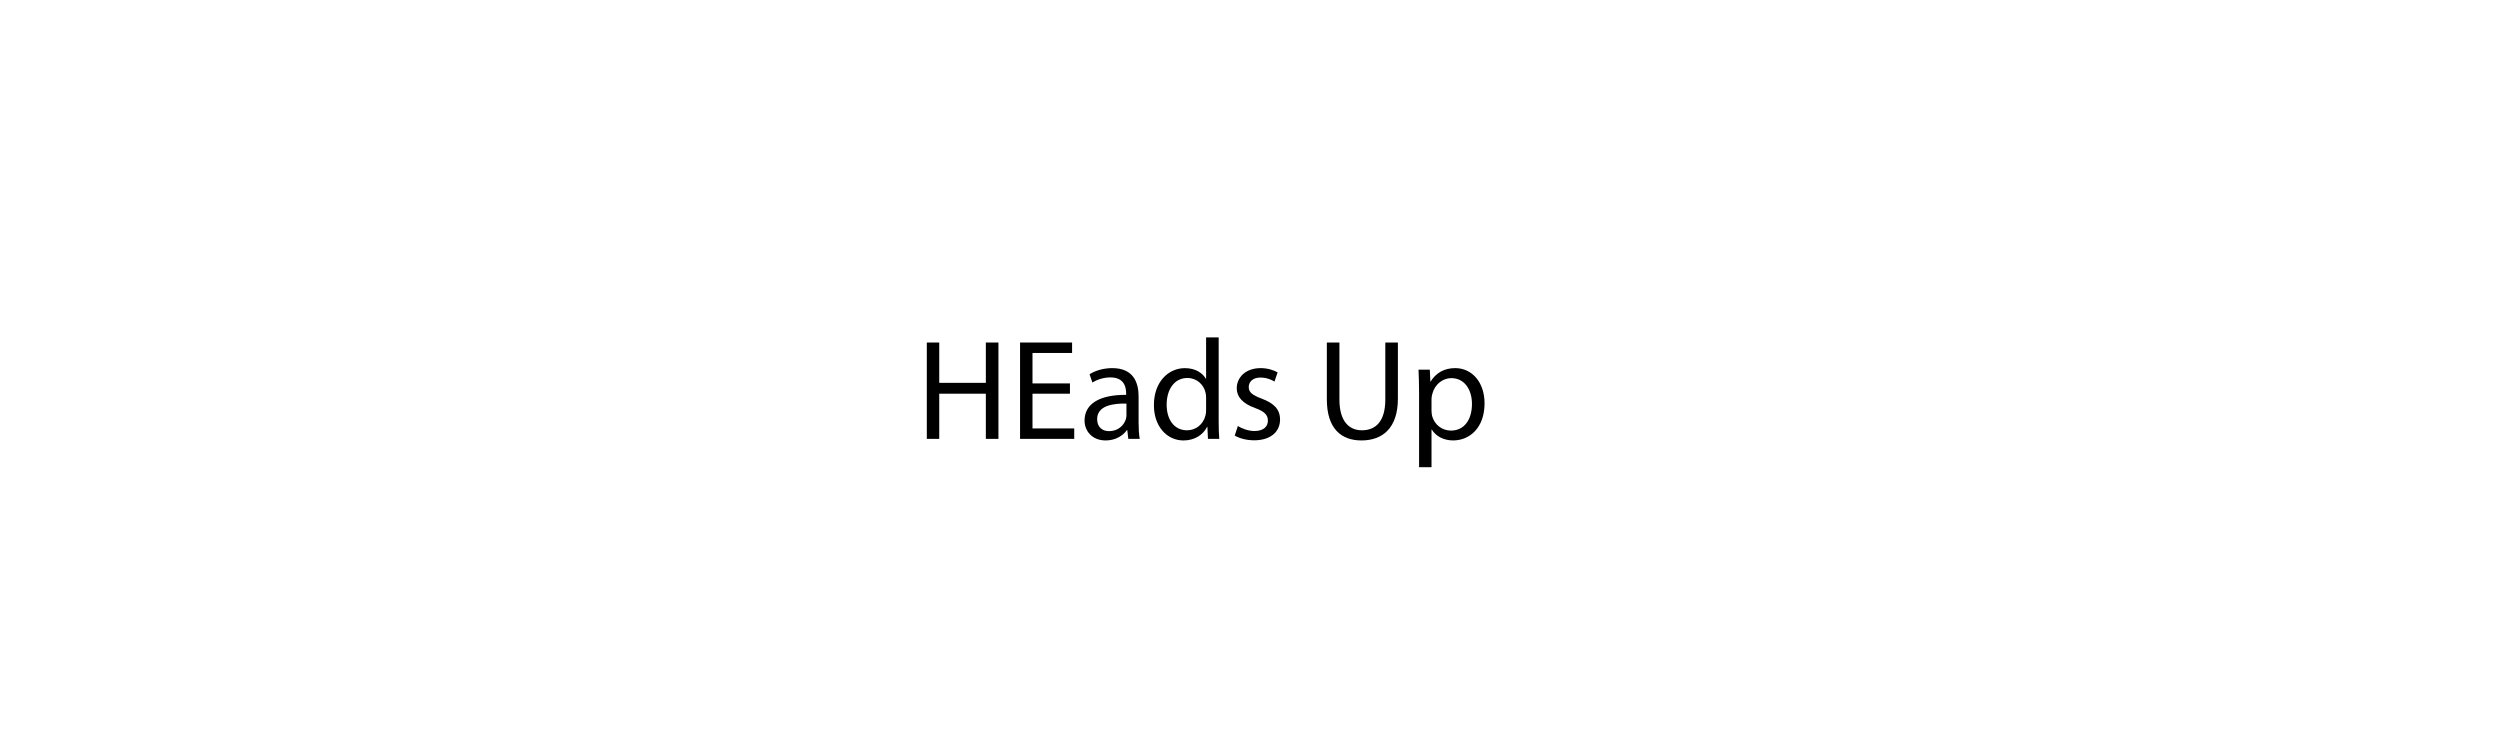
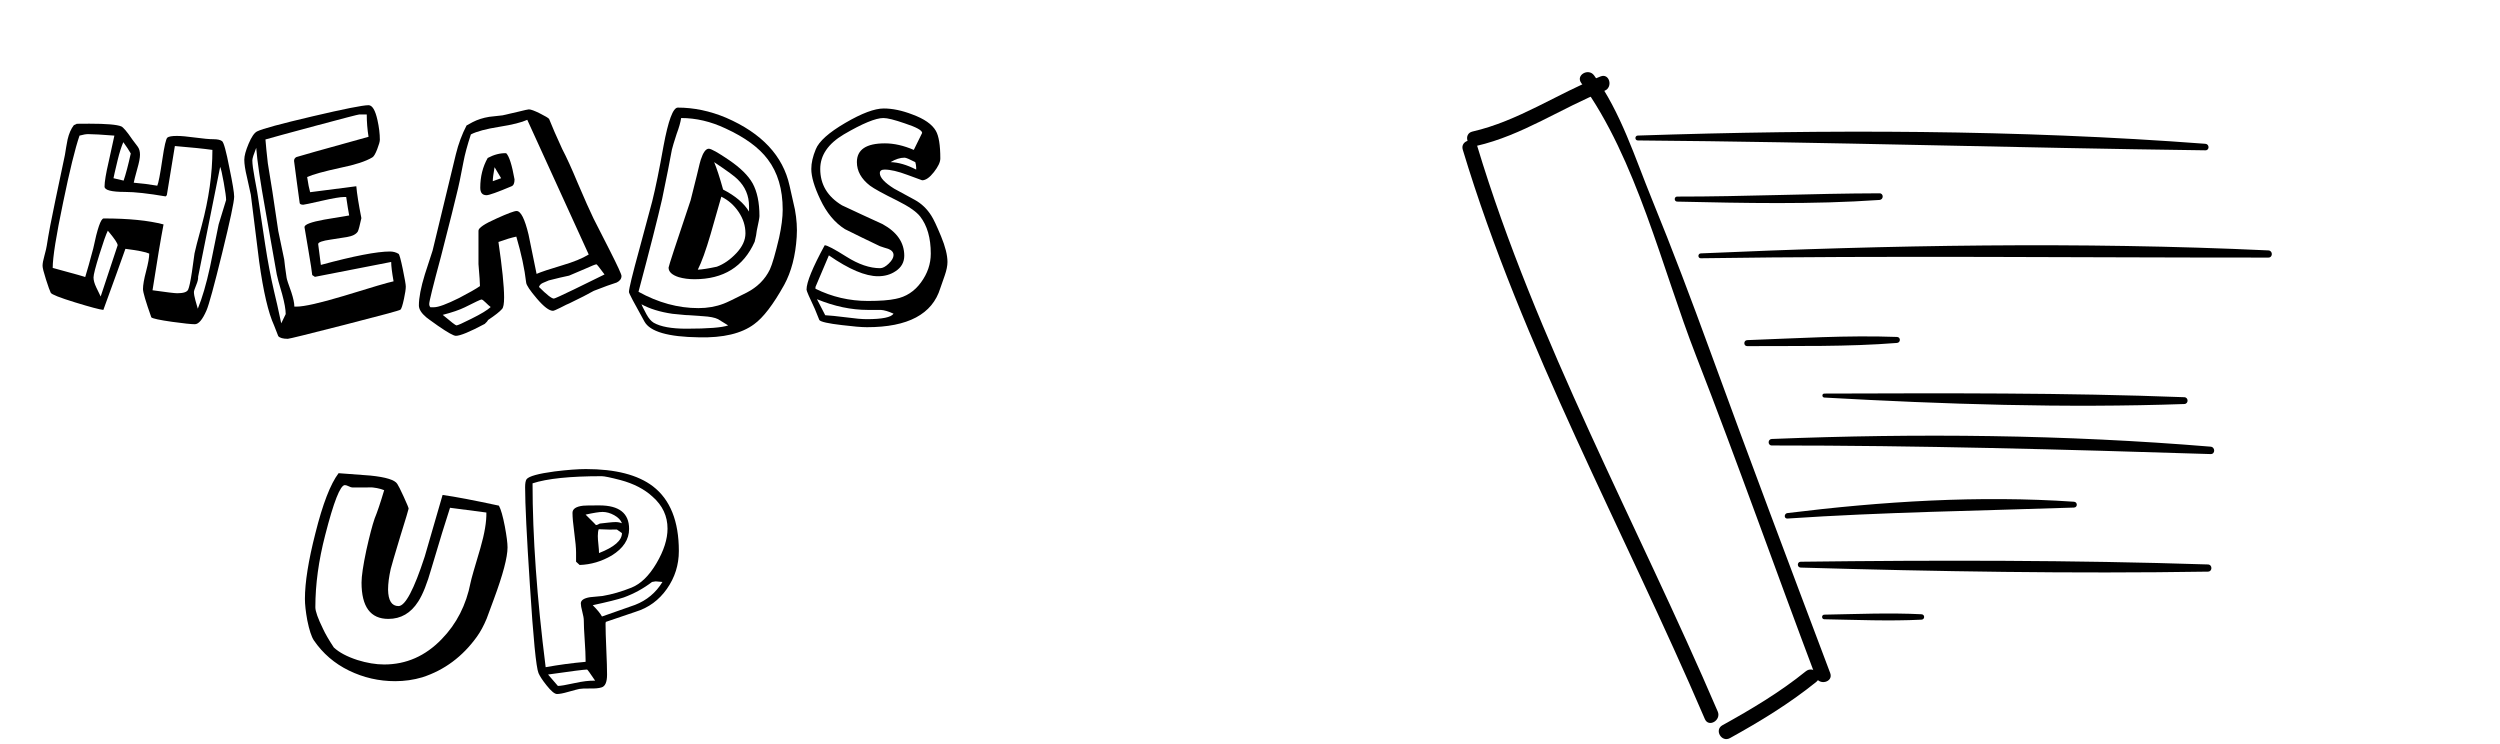
<svg xmlns="http://www.w3.org/2000/svg" version="1.1" x="0px" y="0px" width="209.759px" height="62.361px" viewBox="0 0 209.759 62.361" enable-background="new 0 0 209.759 62.361" xml:space="preserve">
  <g id="Layer_1">
</g>
  <g id="Blindman">
</g>
  <g id="Compliments">
</g>
  <g id="HAT">
</g>
  <g id="speech">
</g>
  <g id="TREX_ARMS">
</g>
  <g id="slim_shady">
</g>
  <g id="TIMEOUT">
</g>
  <g id="Truth_or_Dare">
</g>
  <g id="ARM_WRESTLE">
</g>
  <g id="musical_chairs">
</g>
  <g id="never_have_i_ever">
</g>
  <g id="Trivia">
</g>
  <g id="Drink_Pulling">
</g>
  <g id="Sharing_is_Caring">
</g>
  <g id="Not_It">
</g>
  <g id="Cocktail_of_Doom">
</g>
  <g id="Heads_up">
    <g>
-       <path d="M78.806,28.739v3.383h3.91v-3.383h1.056v8.084h-1.056v-3.79h-3.91v3.79h-1.043v-8.084H78.806z" />
-       <path d="M89.772,33.033H86.63v2.914h3.502v0.876h-4.545v-8.084h4.365v0.876H86.63v2.555h3.142V33.033z" />
-       <path d="M94.668,36.823l-0.084-0.731h-0.036c-0.324,0.456-0.947,0.863-1.775,0.863c-1.175,0-1.775-0.827-1.775-1.667    c0-1.403,1.247-2.171,3.49-2.159V33.01c0-0.48-0.132-1.344-1.319-1.344c-0.54,0-1.104,0.168-1.511,0.432l-0.24-0.695    c0.48-0.312,1.175-0.516,1.907-0.516c1.775,0,2.207,1.211,2.207,2.374v2.171c0,0.504,0.024,0.996,0.096,1.392H94.668z     M94.512,33.861c-1.151-0.024-2.458,0.18-2.458,1.307c0,0.684,0.456,1.008,0.996,1.008c0.755,0,1.235-0.479,1.403-0.972    c0.036-0.108,0.06-0.228,0.06-0.336V33.861z" />
-       <path d="M102.251,28.308v7.017c0,0.516,0.012,1.104,0.048,1.499h-0.947l-0.048-1.008h-0.024c-0.324,0.648-1.032,1.14-1.979,1.14    c-1.403,0-2.483-1.188-2.483-2.95c-0.012-1.931,1.188-3.118,2.603-3.118c0.888,0,1.487,0.42,1.751,0.888h0.024v-3.467H102.251z     M101.196,33.381c0-0.132-0.012-0.312-0.048-0.443c-0.156-0.672-0.731-1.224-1.523-1.224c-1.091,0-1.739,0.96-1.739,2.243    c0,1.175,0.576,2.146,1.715,2.146c0.708,0,1.355-0.468,1.547-1.259c0.036-0.145,0.048-0.288,0.048-0.456V33.381z" />
-       <path d="M103.862,35.744c0.312,0.203,0.864,0.42,1.392,0.42c0.768,0,1.127-0.384,1.127-0.864c0-0.504-0.3-0.779-1.079-1.067    c-1.043-0.371-1.535-0.947-1.535-1.643c0-0.936,0.755-1.703,2.003-1.703c0.587,0,1.103,0.168,1.427,0.359l-0.264,0.768    c-0.228-0.144-0.647-0.336-1.187-0.336c-0.624,0-0.972,0.36-0.972,0.792c0,0.479,0.348,0.695,1.104,0.983    c1.007,0.384,1.523,0.888,1.523,1.751c0,1.02-0.792,1.739-2.171,1.739c-0.635,0-1.223-0.156-1.631-0.396L103.862,35.744z" />
-       <path d="M112.382,28.739v4.786c0,1.811,0.803,2.578,1.883,2.578c1.199,0,1.967-0.791,1.967-2.578v-4.786h1.056v4.714    c0,2.482-1.308,3.502-3.059,3.502c-1.655,0-2.902-0.947-2.902-3.454v-4.762H112.382z" />
-       <path d="M119.066,32.913c0-0.743-0.024-1.343-0.048-1.895h0.947l0.048,0.995h0.024c0.432-0.707,1.115-1.127,2.063-1.127    c1.403,0,2.459,1.188,2.459,2.95c0,2.087-1.271,3.118-2.639,3.118c-0.768,0-1.439-0.336-1.787-0.911h-0.024v3.154h-1.043V32.913z     M120.109,34.461c0,0.155,0.024,0.3,0.048,0.432c0.192,0.731,0.828,1.235,1.583,1.235c1.115,0,1.763-0.912,1.763-2.243    c0-1.163-0.611-2.159-1.727-2.159c-0.72,0-1.391,0.517-1.595,1.308c-0.036,0.132-0.072,0.288-0.072,0.432V34.461z" />
+       <path d="M19.647,16.503c0,0.417-0.337,2-1.012,4.75c-0.675,2.75-1.113,4.351-1.313,4.8c-0.333,0.768-0.659,1.15-0.975,1.15    c-0.3,0-0.934-0.066-1.9-0.2c-1.05-0.149-1.634-0.274-1.75-0.375c-0.467-1.316-0.7-2.108-0.7-2.375c0-0.333,0.087-0.833,0.263-1.5    c0.175-0.666,0.262-1.158,0.262-1.475c-0.283-0.134-0.95-0.267-2-0.4c-0.4,1.134-1.017,2.842-1.85,5.125    c-0.317-0.033-1.1-0.241-2.35-0.625c-1.3-0.399-1.988-0.671-2.063-0.813c-0.075-0.142-0.208-0.513-0.4-1.112    c-0.192-0.6-0.288-0.983-0.288-1.15c0-0.199,0.05-0.475,0.15-0.824c0.116-0.434,0.183-0.717,0.2-0.851    c0.15-0.983,0.391-2.258,0.725-3.825c0.417-1.982,0.684-3.25,0.8-3.8c0.066-0.433,0.141-0.866,0.225-1.3    c0.116-0.5,0.291-0.9,0.525-1.2l0.225-0.1c-0.134-0.017,0.225-0.025,1.075-0.025c1.417,0,2.308,0.075,2.675,0.226    c0.166,0.066,0.483,0.441,0.95,1.125c0.15,0.199,0.292,0.387,0.425,0.563c0.133,0.175,0.2,0.404,0.2,0.688    c0,0.267-0.075,0.658-0.225,1.175c-0.184,0.667-0.283,1.059-0.3,1.175c0.633,0.05,1.292,0.134,1.975,0.25    c0.1-0.217,0.241-0.95,0.425-2.2c0.167-1.133,0.308-1.745,0.425-1.837c0.116-0.092,0.383-0.138,0.8-0.138    c0.35,0,0.862,0.046,1.538,0.138c0.675,0.092,1.183,0.137,1.525,0.137c0.341,0,0.583,0.055,0.725,0.163    c0.141,0.108,0.346,0.854,0.612,2.237C19.514,15.361,19.647,16.17,19.647,16.503z M17.822,12.578c-0.7-0.1-1.75-0.208-3.15-0.325    c-0.15,0.917-0.375,2.292-0.675,4.125l-0.1,0.101c-1.467-0.25-2.6-0.375-3.4-0.375c-1.15,0-1.725-0.15-1.725-0.45    c0-0.4,0.117-1.101,0.35-2.101c0.167-0.732,0.325-1.458,0.475-2.175c-1.067-0.083-1.8-0.125-2.2-0.125    c-0.184,0-0.425,0.042-0.725,0.125c-0.367,1.067-0.825,2.934-1.375,5.601c-0.584,2.783-0.875,4.616-0.875,5.5    c1.916,0.517,2.825,0.774,2.725,0.774c0.167-0.533,0.392-1.333,0.675-2.399c0.35-1.684,0.641-2.525,0.875-2.525    c2.083,0,3.758,0.167,5.025,0.5c-0.233,1.217-0.542,3.059-0.925,5.525c1.166,0.166,1.858,0.25,2.075,0.25    c0.517,0,0.821-0.101,0.913-0.301c0.091-0.199,0.196-0.683,0.313-1.449c0.083-0.533,0.158-1.066,0.225-1.601    c0.05-0.267,0.25-1.041,0.6-2.325C17.522,16.695,17.822,14.578,17.822,12.578z M9.047,19.354c-0.15,0.3-0.384,0.958-0.7,1.975    c-0.333,1.066-0.5,1.717-0.5,1.95s0.075,0.509,0.225,0.825c0.116,0.25,0.241,0.508,0.375,0.774l1.425-4.3    C9.872,20.412,9.597,20.003,9.047,19.354z M10.972,12.878c-0.15-0.267-0.358-0.583-0.625-0.95c-0.167,0.384-0.325,0.884-0.475,1.5    c-0.217,0.9-0.333,1.409-0.35,1.525c0.184,0.05,0.467,0.117,0.85,0.2C10.555,14.62,10.755,13.861,10.972,12.878z M18.972,16.778    c0-0.233-0.067-0.721-0.2-1.463c-0.133-0.741-0.233-1.179-0.3-1.313l-1.85,9.226c0.017,0.166-0.038,0.399-0.163,0.699    c-0.125,0.301-0.188,0.492-0.188,0.575c0,0.167,0.042,0.4,0.125,0.7c0.117,0.384,0.184,0.617,0.2,0.7    c0.366-0.884,0.708-2.05,1.025-3.5c0.233-1.184,0.475-2.375,0.725-3.575C18.547,18.145,18.755,17.462,18.972,16.778z" />
+       <path d="M34.047,24.043c0,0.216-0.05,0.557-0.15,1.021c-0.117,0.549-0.217,0.855-0.3,0.922s-1.65,0.49-4.7,1.271    c-3.05,0.781-4.634,1.171-4.75,1.171c-0.4,0-0.667-0.074-0.8-0.225c-0.083-0.232-0.2-0.532-0.35-0.898    c-0.484-1.049-0.9-2.83-1.25-5.344c-0.234-1.863-0.467-3.736-0.7-5.617c-0.034-0.184-0.142-0.674-0.325-1.474    c-0.15-0.615-0.225-1.106-0.225-1.473c0-0.316,0.121-0.762,0.362-1.336c0.241-0.574,0.479-0.92,0.712-1.036    c0.433-0.217,1.979-0.637,4.638-1.261c2.658-0.624,4.229-0.937,4.712-0.937c0.316,0,0.566,0.417,0.75,1.25    c0.133,0.6,0.2,1.15,0.2,1.65c0,0.149-0.075,0.416-0.225,0.8s-0.284,0.608-0.4,0.675c-0.55,0.334-1.442,0.625-2.675,0.875    c-1.383,0.3-2.317,0.559-2.8,0.775c0.083,0.566,0.167,0.991,0.25,1.274l3.875-0.5c0.05,0.601,0.191,1.492,0.425,2.675    c-0.133,0.617-0.233,0.992-0.3,1.125c-0.15,0.234-0.455,0.388-0.913,0.463c-0.458,0.075-0.913,0.146-1.362,0.213    c-0.7,0.1-1.05,0.225-1.05,0.375l0.225,1.75c2.767-0.75,4.7-1.125,5.8-1.125c0.267,0,0.508,0.066,0.725,0.199    c0.066,0.05,0.183,0.478,0.35,1.283C33.963,23.391,34.047,23.877,34.047,24.043z M23.972,26.354c0-0.384-0.1-0.941-0.3-1.676    c-0.267-0.899-0.417-1.449-0.45-1.649c-0.316-1.8-0.633-3.592-0.95-5.375c-0.434-2.4-0.692-4.15-0.775-5.25    c-0.217,0.55-0.325,0.899-0.325,1.05c0,0.3,0.066,0.809,0.2,1.525c0.183,0.967,0.275,1.483,0.275,1.55    c0.316,2.134,0.516,3.458,0.6,3.975c0.216,1.417,0.466,2.733,0.75,3.95c0.15,0.6,0.35,1.492,0.6,2.675L23.972,26.354z     M33.022,23.604c-0.134-0.75-0.2-1.292-0.2-1.625l-6.4,1.25l-0.225-0.15c-0.017-0.233-0.129-0.958-0.337-2.175    c-0.208-1.217-0.313-1.833-0.313-1.851c0-0.216,0.55-0.425,1.65-0.625c0.7-0.116,1.4-0.232,2.1-0.35    c-0.067-0.35-0.15-0.866-0.25-1.55h-0.175c-0.317,0-0.95,0.108-1.9,0.325c-0.95,0.217-1.458,0.324-1.525,0.324    c-0.167,0-0.267-0.041-0.3-0.125c0-0.016-0.08-0.6-0.238-1.75c-0.158-1.149-0.237-1.75-0.237-1.8c0-0.149,0.066-0.258,0.2-0.325    c0.066-0.033,2.083-0.6,6.05-1.699c-0.1-0.617-0.15-1.242-0.15-1.875h-0.625c-0.083,0-1.304,0.316-3.663,0.949    c-2.358,0.634-3.763,1.018-4.212,1.15c0.033,0.45,0.1,1.117,0.2,2c0.217,1.25,0.508,3.142,0.875,5.675    c0,0.034,0.167,0.834,0.5,2.4c0.033,0.35,0.1,0.858,0.2,1.524c0.017,0.134,0.15,0.542,0.4,1.226c0.167,0.517,0.25,0.917,0.25,1.2    h0.175c0.65,0,1.975-0.301,3.975-0.9C31.213,24.095,32.605,23.687,33.022,23.604z" />
+       <path d="M52.146,23.153c0,0.233-0.133,0.417-0.4,0.55c-0.434,0.134-1.075,0.367-1.925,0.7c-0.467,0.267-1.15,0.616-2.05,1.05    c-0.1,0.033-0.358,0.158-0.775,0.375c-0.333,0.167-0.534,0.25-0.6,0.25c-0.317,0-0.767-0.342-1.35-1.025    c-0.583-0.683-0.883-1.133-0.9-1.35c-0.133-1.15-0.409-2.434-0.825-3.85c-0.4,0.083-0.9,0.233-1.5,0.449    c0.316,2.167,0.475,3.717,0.475,4.65c0,0.533-0.059,0.858-0.175,0.975c-0.184,0.217-0.575,0.525-1.175,0.926    c-0.034,0.083-0.125,0.191-0.275,0.324c-1.25,0.667-2.059,1-2.425,1c-0.184,0-0.675-0.274-1.475-0.824    c-0.633-0.45-0.967-0.691-1-0.726c-0.417-0.35-0.625-0.683-0.625-1c0-0.649,0.167-1.517,0.5-2.6c0.216-0.667,0.433-1.333,0.65-2    c0.05-0.184,0.7-2.875,1.951-8.075c0.216-0.883,0.516-1.691,0.9-2.425c0.116-0.066,0.283-0.158,0.5-0.275    c0.417-0.216,0.883-0.366,1.4-0.45c0.367-0.033,0.742-0.074,1.125-0.125c0.233-0.05,0.667-0.149,1.3-0.3    c0.533-0.133,0.833-0.2,0.9-0.2c0.167,0,0.475,0.113,0.924,0.338c0.45,0.225,0.708,0.379,0.775,0.463    c0.25,0.633,0.616,1.475,1.1,2.524c0.367,0.7,0.8,1.65,1.3,2.851c0.583,1.366,1.025,2.358,1.325,2.975    c0.45,0.9,0.908,1.8,1.375,2.7C51.822,22.312,52.146,23.02,52.146,23.153z M49.396,21.354L44.24,10.053    c-0.467,0.217-1.252,0.413-2.354,0.588s-1.894,0.387-2.378,0.637c-0.3,0.916-0.509,1.691-0.626,2.324    c-0.217,1.166-0.409,2.073-0.576,2.723c-0.099,0.451-0.535,2.186-1.308,5.204c-0.657,2.433-0.985,3.757-0.985,3.973    c0,0.118,0.033,0.21,0.1,0.277h0.301c0.367,0,1.068-0.259,2.104-0.775c0.834-0.433,1.419-0.767,1.753-1    c0-0.233-0.042-0.85-0.125-1.85v-2.8c0-0.233,0.508-0.575,1.525-1.025c0.917-0.416,1.475-0.625,1.675-0.625    c0.35,0,0.683,0.658,1,1.975c0.233,1.101,0.458,2.2,0.675,3.301c0.383-0.167,1.108-0.408,2.175-0.726    C48.113,21.986,48.847,21.687,49.396,21.354z M41.171,25.761c-0.117-0.085-0.258-0.211-0.425-0.38    c-0.167-0.168-0.284-0.253-0.35-0.253c-0.067,0-0.534,0.22-1.4,0.657c-0.45,0.22-1.067,0.431-1.85,0.633    c0.7,0.59,1.083,0.885,1.15,0.885c0.1,0,0.517-0.185,1.25-0.556C40.363,26.342,40.905,26.014,41.171,25.761z M43.171,15.053    c0,0.317-0.083,0.509-0.25,0.575c-1.184,0.5-1.883,0.75-2.1,0.75c-0.35,0-0.525-0.208-0.525-0.625c0-0.933,0.208-1.767,0.625-2.5    c0.533-0.283,1.05-0.416,1.55-0.399C42.722,13.104,42.955,13.837,43.171,15.053z M42.046,14.953    c-0.05-0.1-0.142-0.254-0.275-0.463c-0.133-0.208-0.225-0.362-0.275-0.462c-0.1,0.55-0.15,0.941-0.15,1.175    C41.497,15.153,41.73,15.07,42.046,14.953z M50.722,23.028c-0.417-0.566-0.642-0.851-0.675-0.851c-0.083,0-0.4,0.125-0.95,0.375    c-0.7,0.301-1.15,0.492-1.35,0.575c-0.417,0.084-0.983,0.217-1.7,0.4c-0.167,0.066-0.333,0.138-0.5,0.212    c-0.167,0.075-0.275,0.188-0.325,0.338c0.65,0.65,1.066,0.975,1.25,0.975c0.066,0,0.633-0.258,1.7-0.774    C49.488,23.628,50.338,23.212,50.722,23.028z" />
+       <path d="M66.846,19.878c-0.1,1.584-0.45,2.925-1.05,4.025c-0.917,1.649-1.759,2.75-2.525,3.3c-1.05,0.783-2.592,1.15-4.625,1.1    c-2.583-0.033-4.108-0.475-4.575-1.324c-0.867-1.551-1.3-2.375-1.3-2.476c0-0.283,0.292-1.483,0.875-3.6    c0.35-1.333,0.708-2.667,1.075-4c0.283-1.134,0.6-2.684,0.95-4.65c0.4-2.149,0.8-3.225,1.2-3.225c1.35,0,2.7,0.283,4.05,0.85    c3,1.3,4.775,3.2,5.325,5.7c0.15,0.667,0.3,1.334,0.45,2C66.846,18.395,66.896,19.162,66.846,19.878z M65.671,17.591    c0-1.714-0.417-3.12-1.25-4.218c-0.732-0.982-1.916-1.848-3.548-2.597c-1.233-0.582-2.474-0.873-3.723-0.873    c-0.05,0.35-0.175,0.792-0.375,1.325c-0.217,0.667-0.35,1.109-0.4,1.325c-0.167,0.934-0.44,2.317-0.822,4.15    c-0.368,1.612-1.028,4.205-1.981,7.778c1.65,0.914,3.325,1.371,5.025,1.371c0.767,0,1.475-0.125,2.125-0.375    c0.233-0.083,0.875-0.391,1.925-0.924c0.9-0.465,1.55-1.114,1.95-1.946c0.2-0.433,0.458-1.323,0.775-2.671    C65.571,19.022,65.671,18.24,65.671,17.591z M61.096,27.303c-0.284-0.166-0.567-0.341-0.85-0.524    c-0.267-0.134-0.692-0.217-1.275-0.25c-1.167-0.066-2.017-0.134-2.55-0.2c-1.034-0.15-1.9-0.416-2.6-0.8    c0,0.033,0.141,0.316,0.425,0.85c0.183,0.334,0.383,0.567,0.6,0.7c0.583,0.334,1.5,0.5,2.75,0.5    C59.413,27.578,60.58,27.486,61.096,27.303z M63.721,18.128c0,0.134-0.075,0.542-0.225,1.226    c-0.017,0.217-0.075,0.524-0.175,0.925c-0.934,2.1-2.617,3.149-5.05,3.149c-0.483,0-0.925-0.058-1.325-0.175    c-0.567-0.183-0.85-0.45-0.85-0.8c0-0.1,0.616-1.983,1.85-5.65c0.116-0.466,0.292-1.166,0.525-2.1c0.2-0.85,0.308-1.283,0.325-1.3    c0.2-0.616,0.425-0.925,0.675-0.925c0.2,0,0.771,0.32,1.712,0.962c0.941,0.642,1.596,1.288,1.962,1.938    C63.529,16.078,63.721,16.995,63.721,18.128z M62.546,19.578c0-0.633-0.192-1.233-0.575-1.8c-0.384-0.566-0.867-0.991-1.45-1.275    c-0.3,1.05-0.6,2.101-0.9,3.15c-0.4,1.366-0.758,2.358-1.075,2.975c0.366-0.017,0.9-0.1,1.6-0.25    c0.583-0.216,1.129-0.596,1.638-1.138C62.292,20.699,62.546,20.145,62.546,19.578z M62.846,17.753v-0.45    c0-0.883-0.317-1.633-0.95-2.25c-0.217-0.232-0.875-0.716-1.975-1.449c0.216,0.517,0.466,1.283,0.75,2.3    C61.705,16.437,62.429,17.053,62.846,17.753z" />
+       <path d="M79.496,21.979c0,0.316-0.075,0.691-0.225,1.125c-0.117,0.35-0.242,0.708-0.375,1.074    c-0.667,2.184-2.717,3.275-6.15,3.275c-0.467,0-1.167-0.059-2.1-0.175c-1.15-0.134-1.783-0.275-1.9-0.425    c-0.083-0.217-0.208-0.525-0.375-0.926c-0.467-0.982-0.7-1.524-0.7-1.625c0-0.616,0.508-1.857,1.525-3.725    c0.2,0,0.808,0.321,1.825,0.963s1.958,0.962,2.825,0.962c0.216,0,0.458-0.129,0.725-0.388c0.266-0.258,0.4-0.495,0.4-0.712    c0-0.233-0.15-0.408-0.45-0.525c-0.233-0.066-0.467-0.142-0.7-0.225c-0.984-0.467-1.958-0.941-2.925-1.425    c-0.85-0.533-1.542-1.367-2.075-2.5c-0.5-1.051-0.75-1.9-0.75-2.551c0-0.5,0.125-1.05,0.375-1.649    c0.266-0.667,1.091-1.404,2.475-2.213c1.383-0.808,2.458-1.212,3.225-1.212c0.733,0,1.533,0.166,2.4,0.5    c1,0.366,1.658,0.824,1.975,1.375c0.25,0.434,0.375,1.208,0.375,2.324c0,0.301-0.179,0.68-0.537,1.138    c-0.359,0.459-0.688,0.688-0.988,0.688c-0.017,0-0.425-0.149-1.225-0.45c-0.8-0.3-1.441-0.449-1.925-0.449    c-0.267,0-0.4,0.1-0.4,0.3c0,0.366,0.4,0.8,1.2,1.3c0.583,0.316,1.158,0.629,1.725,0.938c0.566,0.309,1.033,0.754,1.4,1.338    c0.184,0.283,0.454,0.858,0.813,1.725C79.317,20.695,79.496,21.412,79.496,21.979z M78.096,21.278c0-1.316-0.3-2.358-0.9-3.125    c-0.317-0.4-0.958-0.842-1.925-1.325c-1.184-0.583-1.941-1-2.275-1.25c-0.733-0.566-1.1-1.225-1.1-1.975    c0-1.051,0.783-1.575,2.35-1.575c0.767,0,1.575,0.184,2.425,0.55l0.7-1.425c0-0.217-0.483-0.483-1.45-0.8    c-0.867-0.301-1.467-0.45-1.8-0.45c-0.65,0-1.758,0.458-3.325,1.375c-1.317,0.783-1.975,1.75-1.975,2.899    c0,1.301,0.608,2.317,1.825,3.051c1.133,0.533,2.267,1.059,3.4,1.574c1.216,0.667,1.825,1.551,1.825,2.65    c0,0.55-0.242,0.983-0.725,1.3c-0.417,0.284-0.908,0.425-1.475,0.425c-1.067,0-2.442-0.583-4.125-1.75    c-0.234,0.567-0.609,1.45-1.125,2.65v0.15c1.383,0.684,2.85,1.024,4.4,1.024c1.016,0,1.792-0.058,2.325-0.175    c0.867-0.166,1.575-0.625,2.125-1.375C77.821,22.953,78.096,22.145,78.096,21.278z M74.971,26.318    c-0.43-0.194-0.786-0.299-1.067-0.315c0.811,0,0.447,0-1.091,0c-1.389,0-2.812-0.3-4.267-0.899    c0.264,0.508,0.496,0.955,0.694,1.345c0.364,0.017,0.951,0.076,1.761,0.178c0.744,0.102,1.323,0.152,1.736,0.152    C74.028,26.778,74.773,26.625,74.971,26.318z M76.871,14.229v-0.176c0-0.05-0.008-0.129-0.025-0.237s-0.034-0.179-0.05-0.212    c-0.484-0.25-0.784-0.375-0.9-0.375c-0.367,0-0.758,0.125-1.175,0.375C75.371,13.62,76.087,13.828,76.871,14.229z" />
+       <path d="M42.584,45.928c0,0.834-0.384,2.284-1.15,4.351c-0.2,0.55-0.4,1.092-0.6,1.625c-0.25,0.6-0.525,1.108-0.825,1.524    c-1.2,1.667-2.725,2.801-4.575,3.4c-0.734,0.217-1.492,0.325-2.275,0.325c-1.367,0-2.659-0.296-3.875-0.888    c-1.217-0.592-2.2-1.438-2.95-2.537c-0.2-0.301-0.384-0.858-0.55-1.676c-0.134-0.732-0.2-1.333-0.2-1.8    c0-1.383,0.292-3.216,0.875-5.5c0.616-2.466,1.267-4.149,1.95-5.05c0.9,0.066,1.791,0.134,2.675,0.2    c1.3,0.134,2.05,0.366,2.25,0.7c0.083,0.116,0.263,0.475,0.538,1.074c0.275,0.601,0.413,0.934,0.413,1    c0,0.051-0.234,0.825-0.7,2.325c-0.483,1.601-0.75,2.509-0.8,2.726c-0.15,0.666-0.225,1.25-0.225,1.75    c0.016,0.916,0.308,1.375,0.875,1.375c0.566,0,1.3-1.384,2.2-4.15c0.5-1.717,1-3.441,1.5-5.175    c1.066,0.149,2.642,0.45,4.725,0.899c0.167,0.301,0.333,0.884,0.5,1.75C42.509,44.979,42.584,45.562,42.584,45.928z     M40.809,43.003c-0.684-0.083-1.7-0.216-3.05-0.399c-0.367,1.116-0.883,2.8-1.55,5.05c-0.367,1.3-0.742,2.241-1.125,2.825    c-0.617,0.967-1.45,1.449-2.5,1.449c-1.5,0-2.25-1.016-2.25-3.05c0-0.533,0.133-1.433,0.4-2.7c0.267-1.199,0.5-2.091,0.7-2.675    c0.216-0.517,0.483-1.308,0.8-2.375c-0.367-0.149-0.8-0.233-1.3-0.25c0.533,0.017,0.083,0.025-1.35,0.025    c-0.083,0-0.192-0.033-0.325-0.101c-0.133-0.066-0.242-0.1-0.325-0.1c-0.384,0-0.934,1.4-1.65,4.2    c-0.55,2.116-0.825,4.134-0.825,6.05c0,0.334,0.216,0.941,0.65,1.825c0.183,0.399,0.483,0.917,0.9,1.55    c0.45,0.417,1.108,0.767,1.975,1.05c0.8,0.25,1.55,0.375,2.25,0.375c1.85,0,3.458-0.708,4.825-2.125    c1.25-1.283,2.058-2.866,2.425-4.75c0.05-0.267,0.325-1.233,0.825-2.899C40.659,44.762,40.825,43.77,40.809,43.003z" />
+       <path d="M56.958,46.229c0,1.166-0.333,2.225-1,3.175c-0.667,0.95-1.542,1.592-2.625,1.925c-0.567,0.2-1.4,0.483-2.5,0.85    c-0.017,0.051-0.025,0.109-0.025,0.176c0,0.467,0.021,1.175,0.063,2.125c0.042,0.949,0.063,1.658,0.063,2.125    c0,0.633-0.159,0.991-0.475,1.074c-0.217,0.067-0.534,0.097-0.95,0.088c-0.417-0.008-0.717,0.004-0.9,0.037    c-0.1,0.018-0.417,0.101-0.95,0.25c-0.4,0.117-0.709,0.176-0.925,0.176c-0.2,0-0.492-0.242-0.875-0.726    c-0.333-0.416-0.559-0.758-0.675-1.024c-0.2-0.467-0.442-2.934-0.725-7.4c-0.267-4.083-0.4-6.816-0.4-8.2    c0-0.333,0.042-0.558,0.125-0.675c0.2-0.25,0.983-0.467,2.35-0.65c1.083-0.133,1.958-0.199,2.625-0.199    c2.483,0,4.358,0.483,5.625,1.449C56.233,41.92,56.958,43.729,56.958,46.229z M56.008,44.354c0-1.051-0.417-1.941-1.25-2.676    c-0.684-0.633-1.583-1.1-2.7-1.399c-0.833-0.217-1.359-0.325-1.575-0.325c-2.65,0-4.583,0.2-5.8,0.6    c0,4.467,0.366,9.609,1.1,15.426c1.1-0.2,2.216-0.351,3.35-0.45v-0.175c0-0.367-0.025-0.917-0.075-1.65    c-0.05-0.733-0.075-1.283-0.075-1.65c0-0.166-0.042-0.408-0.125-0.725s-0.125-0.55-0.125-0.7c0-0.267,0.258-0.441,0.775-0.524    c0.35-0.033,0.7-0.066,1.05-0.101c0.783-0.133,1.591-0.366,2.425-0.7c0.783-0.316,1.483-1,2.1-2.05    C55.7,46.203,56.008,45.236,56.008,44.354z M49.934,57.111c-0.417-0.622-0.642-0.934-0.675-0.934c-0.233,0-1.325,0.14-3.275,0.418    l0.825,0.957c0.216,0,0.675-0.077,1.375-0.232C48.883,57.164,49.467,57.095,49.934,57.111z M52.784,44.378    c0,0.884-0.484,1.625-1.45,2.226c-0.85,0.5-1.75,0.767-2.7,0.8l-0.3-0.275c0-0.017,0-0.274,0-0.774c0-0.367-0.05-0.921-0.15-1.663    c-0.1-0.741-0.15-1.296-0.15-1.662c0-0.333,0.3-0.533,0.9-0.601c0.116-0.016,0.566-0.024,1.35-0.024    C51.95,42.403,52.784,43.062,52.784,44.378z M52.184,43.903c-0.102-0.267-0.318-0.491-0.648-0.675    c-0.331-0.184-0.657-0.275-0.979-0.275c-0.271,0-0.746,0.075-1.424,0.225c0.593,0.584,0.881,0.875,0.864,0.875    c0.085,0,0.195-0.041,0.331-0.125c0.102-0.016,0.322-0.041,0.661-0.074c0.288-0.033,0.508-0.051,0.661-0.051    C51.836,43.803,52.014,43.837,52.184,43.903z M55.583,48.828l-0.575-0.05l-0.3,0.05c-0.717,0.55-1.509,0.983-2.375,1.3    c-0.5,0.167-1.367,0.384-2.6,0.65c0.383,0.384,0.642,0.7,0.775,0.95c0.934-0.334,1.858-0.658,2.775-0.976    C54.267,50.37,55.034,49.729,55.583,48.828z M52.184,44.729l-0.425-0.301c-0.333,0.018-0.842,0.009-1.525-0.024    c-0.05,0.134-0.075,0.325-0.075,0.575c0,0.166,0.016,0.404,0.05,0.712c0.033,0.309,0.05,0.546,0.05,0.713    C51.542,45.903,52.184,45.345,52.184,44.729z" />
+     </g>
+     <g>
+       <path d="M161.223,51.538c-2.712-0.136-5.444-0.014-8.157,0.034c-0.248,0.005-0.248,0.381,0,0.386    c2.713,0.049,5.445,0.17,8.157,0.034C161.515,51.978,161.515,51.554,161.223,51.538z" />
+       <path d="M185.254,47.36c-11.375-0.368-22.791-0.368-34.171-0.228c-0.316,0.004-0.315,0.481,0,0.49    c11.376,0.33,22.791,0.52,34.171,0.34C185.642,47.957,185.642,47.373,185.254,47.36z" />
+       <path d="M174.013,42.097c-7.965-0.548-16.131-0.026-24.044,0.952c-0.286,0.035-0.302,0.479,0,0.459    c8.022-0.54,16.015-0.647,24.044-0.921C174.332,42.576,174.328,42.118,174.013,42.097z" />
+       <path d="M185.479,37.477c-12.214-1.013-24.577-1.132-36.819-0.646c-0.351,0.014-0.354,0.546,0,0.546    c12.292-0.004,24.535,0.334,36.819,0.721C185.882,38.11,185.873,37.51,185.479,37.477z" />
+       <path d="M183.269,33.327c-10.039-0.385-20.154-0.335-30.201-0.305c-0.217,0-0.215,0.323,0,0.335    c10.015,0.559,20.174,0.893,30.201,0.542C183.636,33.886,183.636,33.342,183.269,33.327z" />
+       <path d="M159.163,28.271c-4.171-0.155-8.396,0.116-12.565,0.267c-0.322,0.012-0.325,0.505,0,0.503    c4.172-0.026,8.404,0.065,12.565-0.267C159.482,28.749,159.49,28.283,159.163,28.271z" />
+       <path d="M190.325,21.01c-15.825-0.737-31.802-0.45-47.623,0.25c-0.263,0.012-0.265,0.413,0,0.409    c15.882-0.233,31.742-0.049,47.623-0.057C190.714,21.612,190.71,21.027,190.325,21.01z" />
+       <path d="M157.697,16.219c-5.658,0.014-11.314,0.28-16.977,0.275c-0.271-0.001-0.271,0.416,0,0.422    c5.643,0.124,11.342,0.251,16.977-0.139C158.051,16.753,158.06,16.218,157.697,16.219z" />
+       <path d="M185.041,12.065c-15.776-1.196-31.817-1.212-47.625-0.691c-0.263,0.009-0.265,0.407,0,0.41    c15.882,0.128,31.748,0.624,47.625,0.828C185.396,12.617,185.388,12.092,185.041,12.065z" />
+     </g>
+     <g>
+       <g>
+         <path d="M132.668,6.956c4.655,6.39,6.773,15.546,9.625,22.867c3.478,8.924,6.68,18.015,10.063,26.983     c0.281,0.747,1.49,0.424,1.205-0.332c-3.393-8.995-6.769-17.95-10.062-26.984c-1.555-4.264-3.171-8.548-4.888-12.749     c-1.43-3.502-2.618-7.333-4.863-10.416C133.279,5.681,132.193,6.304,132.668,6.956L132.668,6.956z" />
+       </g>
+     </g>
+     <g>
+       <g>
+         <path d="M123.875,12.243c3.856-0.885,7.113-3.173,10.75-4.625c0.739-0.295,0.417-1.505-0.332-1.205     c-3.629,1.449-6.907,3.743-10.75,4.625C122.757,11.219,123.09,12.424,123.875,12.243L123.875,12.243z" />
+       </g>
+     </g>
+     <g>
+       <g>
+         <path d="M151.516,56.323c-2.169,1.754-4.563,3.181-6.998,4.527c-0.705,0.391-0.075,1.47,0.631,1.08     c2.533-1.401,4.997-2.9,7.252-4.723C153.028,56.7,152.137,55.822,151.516,56.323L151.516,56.323z" />
+       </g>
+     </g>
+     <g>
+       <g>
+         <path d="M122.731,12.557c4.986,16.537,13.527,31.941,20.313,47.774c0.317,0.739,1.394,0.102,1.08-0.631     c-6.733-15.709-15.241-31.072-20.188-47.476C123.705,11.455,122.498,11.783,122.731,12.557L122.731,12.557z" />
+       </g>
    </g>
  </g>
  <g id="Archenemy">
</g>
  <g id="battle_of_the_sexes">
</g>
  <g id="one_must_drink">
</g>
  <g id="rainbow_connection">
</g>
  <g id="social_drinking">
</g>
  <g id="Spin_the_bottle">
</g>
  <g id="accents">
</g>
  <g id="Slap">
</g>
  <g id="rub">
</g>
  <g id="down_the_hatch">
</g>
  <g id="rubiks_cube">
</g>
  <g id="bar_tender">
</g>
  <g id="codenames">
</g>
  <g id="hand_switch">
</g>
  <g id="make_a_rule">
</g>
  <g id="no_guts_no_glory">
</g>
  <g id="pass">
</g>
  <g id="santa">
</g>
  <g id="snake_eyes">
</g>
  <g id="bodyguard">
</g>
  <g id="threeman">
</g>
  <g id="_x32__truths_and_a_lie">
</g>
  <g id="cray_cray_cat_lady">
</g>
  <g id="siblings">
</g>
  <g id="later">
</g>
  <g id="waterfall">
</g>
  <g id="cheers">
</g>
  <g id="rhyme">
</g>
  <g id="categories">
</g>
  <g id="tits">
</g>
  <g id="dicks">
</g>
  <g id="questions">
</g>
  <g id="double_hands">
</g>
  <g id="take_2">
</g>
  <g id="take_3">
</g>
  <g id="give_3">
</g>
  <g id="give_2">
</g>
  <g id="rewind">
</g>
  <g id="Cryptkeeper">
</g>
  <g id="Take_2_and_Redo">
</g>
  <g id="Embryo">
</g>
  <g id="I_am_Groot">
</g>
  <g id="Mini_Me">
</g>
  <g id="Ditto_1_">
</g>
</svg>
